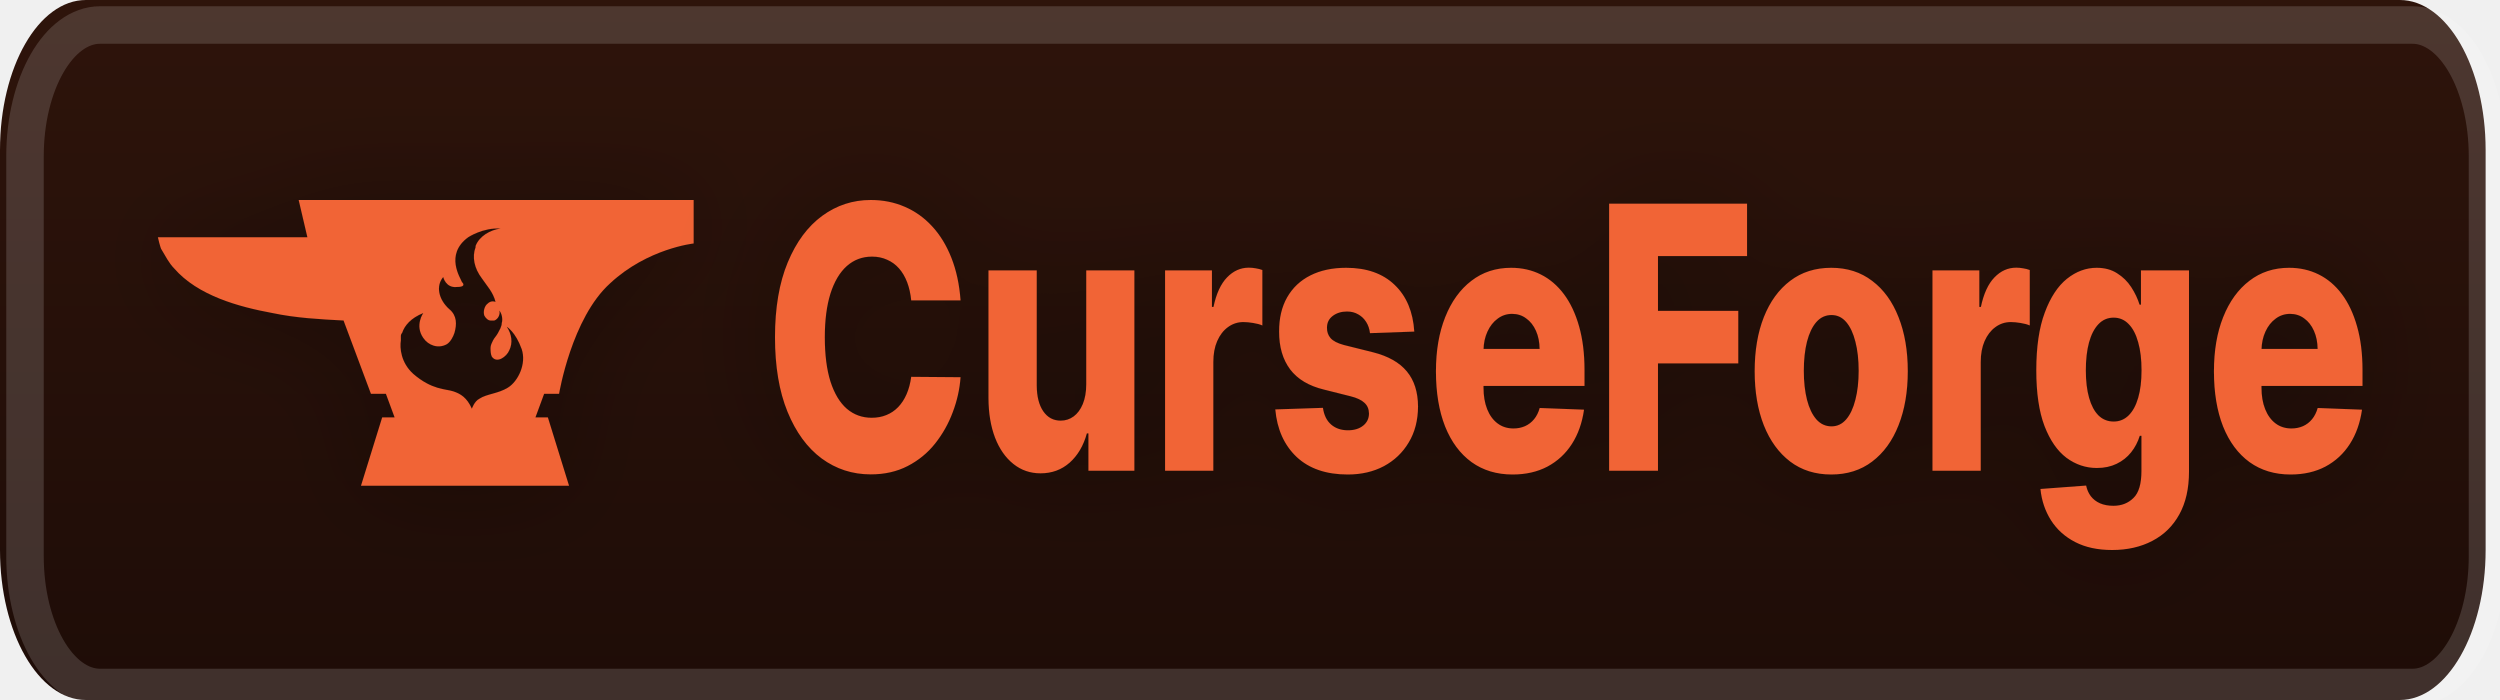
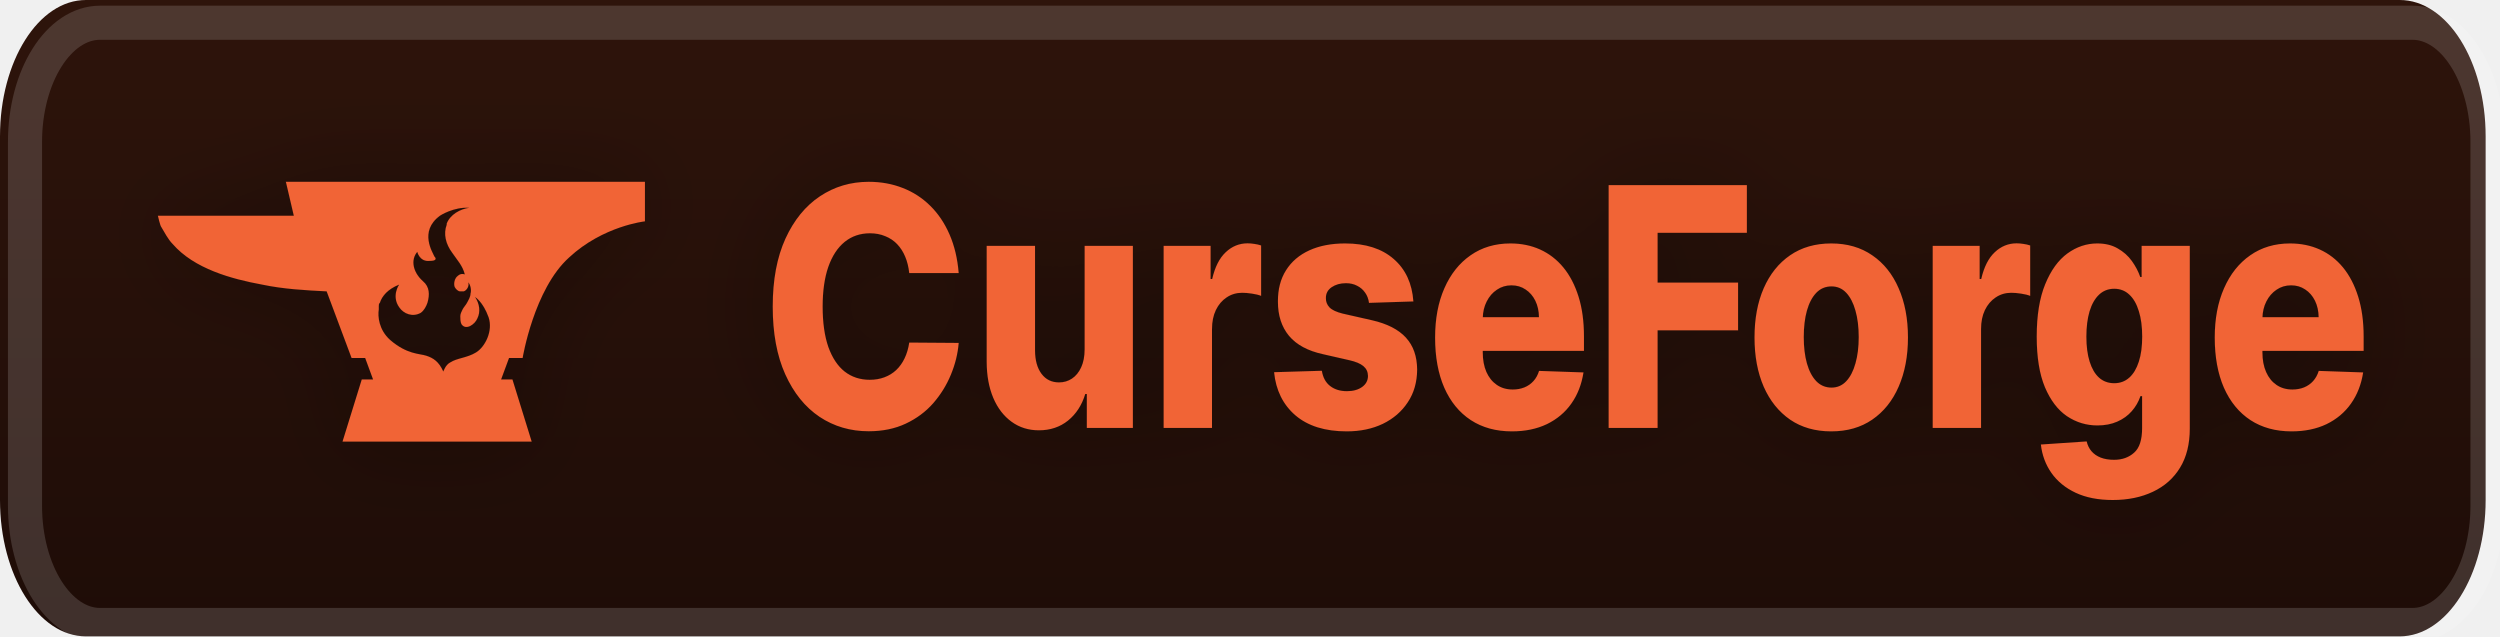
- <svg xmlns="http://www.w3.org/2000/svg" width="100" height="28" viewBox="0 0 100 28" fill="none">
+ <svg xmlns="http://www.w3.org/2000/svg" width="110" height="28" viewBox="0 0 110 28" fill="none">
  <g clip-path="url(#clip0_1_78)">
-     <path d="M95.987 0H3.438C1.539 0 0 2.686 0 6V22C0 25.314 1.539 28 3.438 28H95.987C97.886 28 99.425 25.314 99.425 22V6C99.425 2.686 97.886 0 95.987 0Z" fill="url(#paint0_linear_1_78)" />
+     <path d="M105.586 0H3.782C1.693 0 0 2.686 0 6V22C0 25.314 1.693 28 3.782 28H105.586C107.674 28 109.368 25.314 109.368 22V6C109.368 2.686 107.674 0 105.586 0Z" fill="url(#paint0_linear_1_78)" />
    <g filter="url(#filter0_d_1_78)">
-       <path d="M11.947 8L12.296 9.491C10.552 9.491 6.316 9.491 6.316 9.491C6.316 9.491 6.415 9.938 6.465 9.988C6.615 10.236 6.764 10.534 6.964 10.733C7.911 11.827 9.555 12.274 10.901 12.522C11.848 12.721 12.795 12.771 13.742 12.82L14.838 15.752H15.436L15.785 16.697H15.287L14.439 19.43H22.762L21.915 16.697H21.417L21.765 15.752H22.363C22.363 15.752 22.862 12.721 24.407 11.33C25.902 9.938 27.746 9.739 27.746 9.739V8H11.947ZM20.32 15.504C19.921 15.752 19.473 15.752 19.174 15.951C18.974 16.051 18.875 16.349 18.875 16.349C18.675 15.902 18.426 15.752 18.127 15.653C17.828 15.554 17.28 15.603 16.532 14.957C16.034 14.51 15.984 13.914 16.034 13.616V13.566C16.034 13.516 16.034 13.516 16.034 13.466C16.034 13.417 16.034 13.367 16.084 13.317C16.184 13.019 16.433 12.721 16.931 12.522C16.931 12.522 16.582 13.019 16.931 13.516C17.131 13.814 17.529 13.963 17.878 13.765C18.027 13.665 18.127 13.467 18.177 13.317C18.277 12.97 18.277 12.622 17.978 12.373C17.529 11.976 17.43 11.429 17.729 11.081C17.729 11.081 17.828 11.528 18.277 11.479C18.576 11.479 18.576 11.379 18.476 11.28C18.426 11.131 17.778 10.187 18.725 9.491C18.725 9.491 19.323 9.093 20.021 9.143C19.622 9.193 19.174 9.441 19.024 9.839C19.024 9.839 19.024 9.839 19.024 9.888C18.875 10.286 18.974 10.733 19.273 11.131C19.473 11.429 19.722 11.677 19.822 12.075C19.672 12.025 19.573 12.075 19.473 12.174C19.373 12.274 19.323 12.473 19.373 12.622C19.423 12.721 19.523 12.82 19.622 12.82C19.672 12.82 19.672 12.82 19.722 12.82H19.772C19.921 12.771 20.021 12.572 19.971 12.423C20.071 12.522 20.121 12.771 20.071 12.92C20.071 13.069 19.971 13.218 19.921 13.317C19.872 13.417 19.772 13.516 19.722 13.616C19.672 13.715 19.622 13.814 19.622 13.914C19.622 14.013 19.622 14.162 19.672 14.262C19.872 14.56 20.27 14.262 20.37 14.013C20.519 13.715 20.47 13.367 20.27 13.069C20.27 13.069 20.619 13.268 20.868 13.963C21.068 14.56 20.719 15.256 20.32 15.504Z" fill="#F16436" />
+       <path d="M12.579 8L12.928 9.491C11.184 9.491 6.947 9.491 6.947 9.491C6.947 9.491 7.047 9.938 7.097 9.988C7.246 10.236 7.396 10.534 7.595 10.733C8.542 11.827 10.187 12.274 11.532 12.522C12.479 12.721 13.426 12.771 14.373 12.82L15.47 15.752H16.068L16.416 16.697H15.918L15.071 19.43H23.394L22.547 16.697H22.048L22.397 15.752H22.995C22.995 15.752 23.493 12.721 25.038 11.33C26.533 9.938 28.377 9.739 28.377 9.739V8H12.579ZM20.952 15.504C20.553 15.752 20.104 15.752 19.805 15.951C19.606 16.051 19.506 16.349 19.506 16.349C19.307 15.902 19.058 15.752 18.759 15.653C18.46 15.554 17.912 15.603 17.164 14.957C16.666 14.51 16.616 13.914 16.666 13.616V13.566C16.666 13.516 16.666 13.516 16.666 13.466C16.666 13.417 16.666 13.367 16.715 13.317C16.815 13.019 17.064 12.721 17.563 12.522C17.563 12.522 17.214 13.019 17.563 13.516C17.762 13.814 18.161 13.963 18.51 13.765C18.659 13.665 18.759 13.467 18.809 13.317C18.908 12.97 18.908 12.622 18.609 12.373C18.161 11.976 18.061 11.429 18.36 11.081C18.36 11.081 18.46 11.528 18.908 11.479C19.207 11.479 19.207 11.379 19.108 11.28C19.058 11.131 18.41 10.187 19.357 9.491C19.357 9.491 19.955 9.093 20.653 9.143C20.254 9.193 19.805 9.441 19.656 9.839C19.656 9.839 19.656 9.839 19.656 9.888C19.506 10.286 19.606 10.733 19.905 11.131C20.104 11.429 20.354 11.677 20.453 12.075C20.304 12.025 20.204 12.075 20.104 12.174C20.005 12.274 19.955 12.473 20.005 12.622C20.055 12.721 20.154 12.82 20.254 12.82C20.304 12.82 20.304 12.82 20.354 12.82H20.403C20.553 12.771 20.653 12.572 20.603 12.423C20.702 12.522 20.752 12.771 20.703 12.92C20.703 13.069 20.603 13.218 20.553 13.317C20.503 13.417 20.403 13.516 20.354 13.616C20.304 13.715 20.254 13.814 20.254 13.914C20.254 14.013 20.254 14.162 20.304 14.262C20.503 14.56 20.902 14.262 21.002 14.013C21.151 13.715 21.101 13.367 20.902 13.069C20.902 13.069 21.251 13.268 21.5 13.963C21.699 14.56 21.35 15.256 20.952 15.504Z" fill="#F16436" />
    </g>
-     <path d="M96.493 1H4.007C2.346 1 1 3.351 1 6.25V22.25C1 25.149 2.346 27.5 4.007 27.5H96.493C98.154 27.5 99.5 25.149 99.5 22.25V6.25C99.5 3.351 98.154 1 96.493 1Z" stroke="white" stroke-opacity="0.15" stroke-width="1.5" />
+     <path d="M106.143 1H4.407C2.581 1 1.1 3.351 1.1 6.25V22.25C1.1 25.149 2.581 27.5 4.407 27.5H106.143C107.969 27.5 109.45 25.149 109.45 22.25V6.25C109.45 3.351 107.969 1 106.143 1Z" stroke="white" stroke-opacity="0.15" stroke-width="1.5" />
    <g filter="url(#filter1_d_1_78)">
-       <path d="M38.422 12.016H36.449C36.423 11.749 36.369 11.507 36.287 11.291C36.205 11.076 36.098 10.892 35.964 10.739C35.829 10.585 35.67 10.469 35.486 10.389C35.304 10.306 35.103 10.264 34.882 10.264C34.49 10.264 34.153 10.391 33.868 10.645C33.587 10.898 33.37 11.265 33.217 11.745C33.067 12.225 32.992 12.806 32.992 13.487C32.992 14.197 33.069 14.791 33.221 15.271C33.377 15.748 33.593 16.108 33.873 16.351C34.154 16.591 34.487 16.711 34.871 16.711C35.087 16.711 35.282 16.674 35.459 16.601C35.638 16.528 35.794 16.422 35.928 16.283C36.065 16.141 36.176 15.969 36.264 15.767C36.353 15.562 36.414 15.33 36.449 15.073L38.422 15.089C38.388 15.562 38.284 16.028 38.11 16.487C37.94 16.946 37.703 17.365 37.403 17.744C37.104 18.119 36.739 18.418 36.307 18.641C35.878 18.863 35.386 18.975 34.831 18.975C34.1 18.975 33.445 18.763 32.866 18.338C32.29 17.911 31.835 17.288 31.501 16.471C31.167 15.654 31 14.659 31 13.487C31 12.312 31.17 11.316 31.509 10.498C31.848 9.681 32.307 9.061 32.886 8.636C33.465 8.212 34.113 8 34.831 8C35.32 8 35.773 8.09 36.189 8.271C36.604 8.449 36.97 8.709 37.286 9.054C37.602 9.395 37.858 9.813 38.055 10.311C38.252 10.808 38.375 11.377 38.422 12.016ZM43.45 15.37V10.817H45.375V18.829H43.537V17.337H43.474C43.339 17.827 43.11 18.217 42.787 18.505C42.465 18.79 42.077 18.933 41.623 18.933C41.21 18.933 40.847 18.808 40.534 18.557C40.221 18.307 39.977 17.958 39.803 17.509C39.63 17.057 39.542 16.528 39.539 15.923V10.817H41.469V15.423C41.472 15.857 41.558 16.2 41.729 16.45C41.901 16.701 42.133 16.826 42.427 16.826C42.62 16.826 42.792 16.77 42.944 16.659C43.1 16.544 43.222 16.379 43.312 16.163C43.403 15.944 43.45 15.68 43.45 15.37ZM46.603 18.829V10.817H48.477V12.277H48.54C48.651 11.749 48.831 11.356 49.081 11.098C49.331 10.838 49.622 10.707 49.953 10.707C50.042 10.707 50.135 10.716 50.229 10.733C50.324 10.747 50.412 10.77 50.494 10.801V13.018C50.401 12.976 50.28 12.943 50.13 12.919C49.983 12.894 49.851 12.882 49.736 12.882C49.507 12.882 49.3 12.95 49.116 13.086C48.935 13.218 48.791 13.404 48.687 13.644C48.584 13.88 48.533 14.159 48.533 14.479V18.829H46.603ZM56.571 13.263L54.8 13.326C54.781 13.159 54.731 13.011 54.65 12.882C54.568 12.75 54.462 12.648 54.33 12.575C54.2 12.498 54.051 12.46 53.88 12.46C53.656 12.46 53.465 12.519 53.308 12.637C53.152 12.755 53.076 12.915 53.079 13.117C53.076 13.274 53.124 13.409 53.221 13.524C53.321 13.639 53.499 13.731 53.753 13.8L54.922 14.092C55.526 14.245 55.976 14.499 56.271 14.854C56.568 15.209 56.718 15.678 56.721 16.262C56.718 16.812 56.595 17.29 56.349 17.697C56.108 18.104 55.776 18.42 55.356 18.646C54.935 18.869 54.453 18.98 53.911 18.98C53.046 18.98 52.363 18.745 51.863 18.276C51.366 17.803 51.083 17.17 51.012 16.377L52.917 16.314C52.96 16.607 53.068 16.829 53.245 16.982C53.421 17.135 53.646 17.212 53.919 17.212C54.167 17.212 54.368 17.151 54.523 17.029C54.678 16.907 54.757 16.746 54.76 16.544C54.757 16.363 54.697 16.219 54.578 16.111C54.46 16 54.275 15.913 54.022 15.85L52.964 15.584C52.357 15.438 51.904 15.169 51.607 14.776C51.31 14.379 51.163 13.875 51.165 13.263C51.163 12.728 51.271 12.27 51.488 11.891C51.707 11.509 52.017 11.217 52.42 11.015C52.823 10.813 53.298 10.712 53.844 10.712C54.665 10.712 55.312 10.94 55.786 11.396C56.259 11.848 56.521 12.47 56.571 13.263ZM60.504 18.98C59.87 18.98 59.323 18.815 58.862 18.484C58.405 18.151 58.052 17.676 57.805 17.06C57.561 16.442 57.438 15.706 57.438 14.854C57.438 14.026 57.562 13.303 57.809 12.684C58.056 12.062 58.405 11.578 58.854 11.234C59.304 10.886 59.835 10.712 60.445 10.712C60.876 10.712 61.271 10.801 61.628 10.978C61.986 11.156 62.295 11.418 62.556 11.766C62.816 12.114 63.019 12.543 63.163 13.054C63.308 13.562 63.38 14.145 63.38 14.802V15.438H58.112V13.957H61.585C61.582 13.685 61.534 13.444 61.439 13.232C61.344 13.02 61.214 12.854 61.048 12.736C60.886 12.614 60.697 12.554 60.484 12.554C60.268 12.554 60.075 12.618 59.904 12.747C59.733 12.872 59.598 13.044 59.498 13.263C59.398 13.479 59.345 13.724 59.34 13.998V15.506C59.34 15.833 59.388 16.12 59.486 16.367C59.583 16.61 59.721 16.8 59.9 16.935C60.079 17.071 60.292 17.139 60.539 17.139C60.711 17.139 60.865 17.107 61.005 17.045C61.144 16.982 61.264 16.89 61.364 16.768C61.464 16.647 61.539 16.497 61.588 16.32L63.361 16.387C63.286 16.913 63.125 17.37 62.875 17.759C62.628 18.145 62.303 18.446 61.9 18.662C61.498 18.874 61.033 18.98 60.504 18.98ZM64.365 18.829V8.146H69.882V10.243H66.319V12.434H69.531V14.536H66.319V18.829H64.365ZM73.249 18.98C72.612 18.98 72.065 18.808 71.608 18.463C71.153 18.116 70.801 17.633 70.554 17.014C70.309 16.391 70.187 15.669 70.187 14.849C70.187 14.025 70.309 13.303 70.554 12.684C70.801 12.062 71.153 11.578 71.608 11.234C72.065 10.886 72.612 10.712 73.249 10.712C73.885 10.712 74.432 10.886 74.886 11.234C75.345 11.578 75.696 12.062 75.94 12.684C76.187 13.303 76.311 14.025 76.311 14.849C76.311 15.669 76.187 16.391 75.94 17.014C75.696 17.633 75.345 18.116 74.886 18.463C74.432 18.808 73.885 18.98 73.249 18.98ZM73.261 17.055C73.493 17.055 73.688 16.961 73.849 16.774C74.01 16.586 74.132 16.325 74.216 15.991C74.303 15.657 74.347 15.271 74.347 14.833C74.347 14.388 74.303 13.998 74.216 13.665C74.132 13.331 74.01 13.07 73.849 12.882C73.688 12.694 73.493 12.601 73.261 12.601C73.022 12.601 72.819 12.694 72.653 12.882C72.49 13.07 72.365 13.331 72.279 13.665C72.195 13.998 72.152 14.388 72.152 14.833C72.152 15.271 72.195 15.657 72.279 15.991C72.365 16.325 72.49 16.586 72.653 16.774C72.819 16.961 73.022 17.055 73.261 17.055ZM77.299 18.829V10.817H79.173V12.277H79.236C79.347 11.749 79.527 11.356 79.777 11.098C80.027 10.838 80.318 10.707 80.649 10.707C80.739 10.707 80.831 10.716 80.925 10.733C81.02 10.747 81.109 10.77 81.19 10.801V13.018C81.097 12.976 80.977 12.943 80.827 12.919C80.68 12.894 80.548 12.882 80.433 12.882C80.204 12.882 79.997 12.95 79.813 13.086C79.632 13.218 79.488 13.404 79.383 13.644C79.28 13.88 79.229 14.159 79.229 14.479V18.829H77.299ZM84.486 22C83.91 22 83.417 21.894 83.007 21.682C82.596 21.47 82.274 21.179 82.04 20.811C81.806 20.442 81.665 20.025 81.618 19.559L83.445 19.423C83.479 19.587 83.542 19.729 83.634 19.851C83.729 19.973 83.851 20.067 84.001 20.133C84.154 20.199 84.332 20.232 84.538 20.232C84.861 20.232 85.128 20.128 85.339 19.919C85.552 19.714 85.658 19.354 85.658 18.839V17.431H85.591C85.515 17.678 85.399 17.898 85.244 18.093C85.089 18.288 84.895 18.441 84.664 18.552C84.435 18.663 84.172 18.719 83.875 18.719C83.433 18.719 83.028 18.584 82.659 18.312C82.294 18.038 82.001 17.613 81.78 17.04C81.561 16.462 81.452 15.72 81.452 14.812C81.452 13.877 81.565 13.107 81.792 12.502C82.018 11.893 82.314 11.443 82.68 11.15C83.047 10.858 83.444 10.712 83.867 10.712C84.185 10.712 84.457 10.785 84.683 10.931C84.912 11.074 85.101 11.258 85.248 11.484C85.395 11.71 85.507 11.945 85.583 12.188H85.639V10.817H87.56V18.86C87.56 19.538 87.431 20.11 87.173 20.576C86.916 21.042 86.556 21.395 86.093 21.635C85.63 21.878 85.094 22 84.486 22ZM84.546 16.862C84.78 16.862 84.98 16.78 85.145 16.617C85.311 16.454 85.439 16.219 85.528 15.913C85.618 15.607 85.662 15.24 85.662 14.812C85.662 14.378 85.618 14.004 85.528 13.691C85.441 13.374 85.314 13.131 85.145 12.96C84.98 12.79 84.78 12.705 84.546 12.705C84.307 12.705 84.104 12.792 83.938 12.966C83.772 13.14 83.646 13.385 83.559 13.701C83.475 14.014 83.433 14.385 83.433 14.812C83.433 15.24 83.476 15.607 83.563 15.913C83.65 16.219 83.775 16.454 83.938 16.617C84.104 16.78 84.307 16.862 84.546 16.862ZM91.623 18.98C90.989 18.98 90.442 18.815 89.981 18.484C89.524 18.151 89.171 17.676 88.924 17.06C88.68 16.442 88.558 15.706 88.558 14.854C88.558 14.026 88.681 13.303 88.928 12.684C89.176 12.062 89.524 11.578 89.974 11.234C90.424 10.886 90.954 10.712 91.564 10.712C91.995 10.712 92.39 10.801 92.747 10.978C93.106 11.156 93.415 11.418 93.675 11.766C93.935 12.114 94.138 12.543 94.282 13.054C94.427 13.562 94.5 14.145 94.5 14.802V15.438H89.233V13.957H92.705C92.702 13.685 92.653 13.444 92.558 13.232C92.464 13.02 92.333 12.854 92.168 12.736C92.005 12.614 91.817 12.554 91.604 12.554C91.388 12.554 91.195 12.618 91.023 12.747C90.853 12.872 90.717 13.044 90.617 13.263C90.517 13.479 90.465 13.724 90.459 13.998V15.506C90.459 15.833 90.507 16.12 90.606 16.367C90.703 16.61 90.841 16.8 91.019 16.935C91.198 17.071 91.411 17.139 91.658 17.139C91.83 17.139 91.985 17.107 92.124 17.045C92.264 16.982 92.383 16.89 92.483 16.768C92.583 16.647 92.658 16.497 92.708 16.32L94.48 16.387C94.406 16.913 94.244 17.37 93.994 17.759C93.747 18.145 93.422 18.446 93.019 18.662C92.618 18.874 92.152 18.98 91.623 18.98Z" fill="#F16436" />
+       <path d="M42.182 12.016H40.007C39.978 11.749 39.919 11.507 39.828 11.291C39.738 11.076 39.62 10.892 39.472 10.739C39.324 10.585 39.148 10.469 38.945 10.389C38.745 10.306 38.523 10.264 38.279 10.264C37.848 10.264 37.475 10.391 37.162 10.645C36.852 10.898 36.613 11.265 36.444 11.745C36.279 12.225 36.196 12.806 36.196 13.487C36.196 14.197 36.281 14.791 36.448 15.271C36.62 15.748 36.859 16.108 37.167 16.351C37.477 16.591 37.844 16.711 38.267 16.711C38.505 16.711 38.72 16.674 38.915 16.601C39.112 16.528 39.285 16.422 39.433 16.283C39.583 16.141 39.706 15.969 39.802 15.767C39.901 15.562 39.969 15.33 40.007 15.073L42.182 15.089C42.144 15.562 42.029 16.028 41.838 16.487C41.65 16.946 41.389 17.365 41.059 17.744C40.729 18.119 40.326 18.418 39.85 18.641C39.378 18.863 38.835 18.975 38.223 18.975C37.417 18.975 36.695 18.763 36.057 18.338C35.422 17.911 34.921 17.288 34.552 16.471C34.184 15.654 34 14.659 34 13.487C34 12.312 34.187 11.316 34.561 10.498C34.935 9.681 35.441 9.061 36.079 8.636C36.717 8.212 37.431 8 38.223 8C38.762 8 39.261 8.09 39.72 8.271C40.178 8.449 40.581 8.709 40.929 9.054C41.277 9.395 41.56 9.813 41.777 10.311C41.995 10.808 42.13 11.377 42.182 12.016ZM47.724 15.37V10.817H49.846V18.829H47.82V17.337H47.751C47.602 17.827 47.349 18.217 46.993 18.505C46.639 18.79 46.211 18.933 45.71 18.933C45.255 18.933 44.855 18.808 44.51 18.557C44.165 18.307 43.896 17.958 43.705 17.509C43.514 17.057 43.417 16.528 43.414 15.923V10.817H45.541V15.423C45.544 15.857 45.639 16.2 45.828 16.45C46.016 16.701 46.273 16.826 46.597 16.826C46.809 16.826 46.999 16.77 47.167 16.659C47.338 16.544 47.473 16.379 47.572 16.163C47.673 15.944 47.724 15.68 47.724 15.37ZM51.2 18.829V10.817H53.266V12.277H53.336C53.457 11.749 53.656 11.356 53.932 11.098C54.207 10.838 54.528 10.707 54.893 10.707C54.991 10.707 55.093 10.716 55.197 10.733C55.302 10.747 55.399 10.77 55.489 10.801V13.018C55.387 12.976 55.254 12.943 55.088 12.919C54.926 12.894 54.781 12.882 54.654 12.882C54.401 12.882 54.174 12.95 53.971 13.086C53.771 13.218 53.612 13.404 53.497 13.644C53.384 13.88 53.328 14.159 53.328 14.479V18.829H51.2ZM62.188 13.263L60.236 13.326C60.215 13.159 60.16 13.011 60.07 12.882C59.98 12.75 59.863 12.648 59.718 12.575C59.575 12.498 59.411 12.46 59.222 12.46C58.975 12.46 58.765 12.519 58.591 12.637C58.42 12.755 58.336 12.915 58.339 13.117C58.336 13.274 58.388 13.409 58.495 13.524C58.606 13.639 58.802 13.731 59.082 13.8L60.37 14.092C61.037 14.245 61.533 14.499 61.858 14.854C62.185 15.209 62.35 15.678 62.354 16.262C62.35 16.812 62.215 17.29 61.944 17.697C61.678 18.104 61.312 18.42 60.849 18.646C60.385 18.869 59.854 18.98 59.257 18.98C58.302 18.98 57.55 18.745 56.999 18.276C56.451 17.803 56.139 17.17 56.06 16.377L58.161 16.314C58.208 16.607 58.327 16.829 58.522 16.982C58.716 17.135 58.964 17.212 59.265 17.212C59.538 17.212 59.76 17.151 59.931 17.029C60.102 16.907 60.189 16.746 60.192 16.544C60.189 16.363 60.122 16.219 59.992 16.111C59.861 16 59.657 15.913 59.378 15.85L58.213 15.584C57.543 15.438 57.044 15.169 56.716 14.776C56.389 14.379 56.226 13.875 56.229 13.263C56.226 12.728 56.346 12.27 56.586 11.891C56.827 11.509 57.169 11.217 57.612 11.015C58.056 10.813 58.58 10.712 59.182 10.712C60.088 10.712 60.801 10.94 61.323 11.396C61.844 11.848 62.133 12.47 62.188 13.263ZM66.524 18.98C65.825 18.98 65.222 18.815 64.715 18.484C64.21 18.151 63.821 17.676 63.549 17.06C63.279 16.442 63.145 15.706 63.145 14.854C63.145 14.026 63.28 13.303 63.553 12.684C63.825 12.062 64.21 11.578 64.705 11.234C65.201 10.886 65.786 10.712 66.459 10.712C66.934 10.712 67.369 10.801 67.763 10.978C68.157 11.156 68.498 11.418 68.786 11.766C69.073 12.114 69.296 12.543 69.456 13.054C69.615 13.562 69.694 14.145 69.694 14.802V15.438H63.888V13.957H67.715C67.712 13.685 67.659 13.444 67.555 13.232C67.45 13.02 67.307 12.854 67.124 12.736C66.945 12.614 66.737 12.554 66.502 12.554C66.264 12.554 66.052 12.618 65.863 12.747C65.674 12.872 65.525 13.044 65.415 13.263C65.304 13.479 65.246 13.724 65.241 13.998V15.506C65.241 15.833 65.294 16.12 65.401 16.367C65.509 16.61 65.661 16.8 65.859 16.935C66.056 17.071 66.29 17.139 66.563 17.139C66.752 17.139 66.922 17.107 67.076 17.045C67.23 16.982 67.362 16.89 67.472 16.768C67.583 16.647 67.665 16.497 67.719 16.32L69.673 16.387C69.591 16.913 69.414 17.37 69.138 17.759C68.866 18.145 68.507 18.446 68.063 18.662C67.619 18.874 67.107 18.98 66.524 18.98ZM70.78 18.829V8.146H76.862V10.243H72.934V12.434H76.475V14.536H72.934V18.829H70.78ZM80.574 18.98C79.872 18.98 79.269 18.808 78.764 18.463C78.263 18.116 77.875 17.633 77.603 17.014C77.333 16.391 77.199 15.669 77.199 14.849C77.199 14.025 77.333 13.303 77.603 12.684C77.875 12.062 78.263 11.578 78.764 11.234C79.269 10.886 79.872 10.712 80.574 10.712C81.275 10.712 81.877 10.886 82.379 11.234C82.884 11.578 83.271 12.062 83.54 12.684C83.813 13.303 83.95 14.025 83.95 14.849C83.95 15.669 83.813 16.391 83.54 17.014C83.271 17.633 82.884 18.116 82.379 18.463C81.877 18.808 81.275 18.98 80.574 18.98ZM80.587 17.055C80.843 17.055 81.058 16.961 81.235 16.774C81.412 16.586 81.547 16.325 81.64 15.991C81.736 15.657 81.784 15.271 81.784 14.833C81.784 14.388 81.736 13.998 81.64 13.665C81.547 13.331 81.412 13.07 81.235 12.882C81.058 12.694 80.843 12.601 80.587 12.601C80.323 12.601 80.099 12.694 79.917 12.882C79.737 13.07 79.599 13.331 79.504 13.665C79.411 13.998 79.365 14.388 79.365 14.833C79.365 15.271 79.411 15.657 79.504 15.991C79.599 16.325 79.737 16.586 79.917 16.774C80.099 16.961 80.323 17.055 80.587 17.055ZM85.039 18.829V10.817H87.104V12.277H87.174C87.296 11.749 87.494 11.356 87.77 11.098C88.046 10.838 88.366 10.707 88.731 10.707C88.83 10.707 88.931 10.716 89.036 10.733C89.141 10.747 89.238 10.77 89.328 10.801V13.018C89.225 12.976 89.093 12.943 88.927 12.919C88.765 12.894 88.62 12.882 88.493 12.882C88.24 12.882 88.013 12.95 87.81 13.086C87.61 13.218 87.451 13.404 87.335 13.644C87.222 13.88 87.166 14.159 87.166 14.479V18.829H85.039ZM92.961 22C92.326 22 91.782 21.894 91.33 21.682C90.878 21.47 90.523 21.179 90.264 20.811C90.006 20.442 89.851 20.025 89.799 19.559L91.813 19.423C91.851 19.587 91.92 19.729 92.022 19.851C92.126 19.973 92.261 20.067 92.426 20.133C92.595 20.199 92.792 20.232 93.018 20.232C93.375 20.232 93.668 20.128 93.901 19.919C94.136 19.714 94.253 19.354 94.253 18.839V17.431H94.179C94.095 17.678 93.968 17.898 93.796 18.093C93.626 18.288 93.412 18.441 93.157 18.552C92.905 18.663 92.615 18.719 92.287 18.719C91.8 18.719 91.354 18.584 90.947 18.312C90.544 18.038 90.222 17.613 89.978 17.04C89.737 16.462 89.616 15.72 89.616 14.812C89.616 13.877 89.741 13.107 89.991 12.502C90.24 11.893 90.567 11.443 90.97 11.15C91.375 10.858 91.812 10.712 92.278 10.712C92.629 10.712 92.93 10.785 93.179 10.931C93.431 11.074 93.639 11.258 93.801 11.484C93.963 11.71 94.087 11.945 94.171 12.188H94.232V10.817H96.35V18.86C96.35 19.538 96.208 20.11 95.923 20.576C95.639 21.042 95.242 21.395 94.732 21.635C94.222 21.878 93.631 22 92.961 22ZM93.026 16.862C93.285 16.862 93.505 16.78 93.688 16.617C93.871 16.454 94.011 16.219 94.109 15.913C94.209 15.607 94.257 15.24 94.257 14.812C94.257 14.378 94.209 14.004 94.109 13.691C94.013 13.374 93.874 13.131 93.688 12.96C93.505 12.79 93.285 12.705 93.026 12.705C92.763 12.705 92.54 12.792 92.357 12.966C92.174 13.14 92.035 13.385 91.939 13.701C91.847 14.014 91.8 14.385 91.8 14.812C91.8 15.24 91.848 15.607 91.944 15.913C92.04 16.219 92.177 16.454 92.357 16.617C92.54 16.78 92.763 16.862 93.026 16.862ZM100.829 18.98C100.13 18.98 99.526 18.815 99.019 18.484C98.515 18.151 98.126 17.676 97.853 17.06C97.584 16.442 97.449 15.706 97.449 14.854C97.449 14.026 97.585 13.303 97.858 12.684C98.131 12.062 98.515 11.578 99.011 11.234C99.507 10.886 100.091 10.712 100.763 10.712C101.239 10.712 101.674 10.801 102.068 10.978C102.463 11.156 102.804 11.418 103.091 11.766C103.377 12.114 103.601 12.543 103.76 13.054C103.919 13.562 104 14.145 104 14.802V15.438H98.193V13.957H102.021C102.018 13.685 101.964 13.444 101.86 13.232C101.755 13.02 101.612 12.854 101.429 12.736C101.249 12.614 101.042 12.554 100.807 12.554C100.569 12.554 100.356 12.618 100.167 12.747C99.98 12.872 99.829 13.044 99.719 13.263C99.609 13.479 99.552 13.724 99.546 13.998V15.506C99.546 15.833 99.599 16.12 99.707 16.367C99.814 16.61 99.966 16.8 100.163 16.935C100.36 17.071 100.595 17.139 100.867 17.139C101.056 17.139 101.228 17.107 101.381 17.045C101.535 16.982 101.667 16.89 101.777 16.768C101.887 16.647 101.97 16.497 102.025 16.32L103.978 16.387C103.897 16.913 103.718 17.37 103.443 17.759C103.17 18.145 102.812 18.446 102.368 18.662C101.925 18.874 101.412 18.98 100.829 18.98Z" fill="#F16436" />
    </g>
  </g>
  <defs>
-     <filter id="filter0_d_1_78" x="2.316" y="4" width="29.43" height="19.43" filterUnits="userSpaceOnUse" color-interpolation-filters="sRGB">
+     <filter id="filter0_d_1_78" x="2.947" y="4" width="29.43" height="19.43" filterUnits="userSpaceOnUse" color-interpolation-filters="sRGB">
      <feFlood flood-opacity="0" result="BackgroundImageFix" />
      <feColorMatrix in="SourceAlpha" type="matrix" values="0 0 0 0 0 0 0 0 0 0 0 0 0 0 0 0 0 0 127 0" result="hardAlpha" />
      <feOffset />
      <feGaussianBlur stdDeviation="2" />
      <feComposite in2="hardAlpha" operator="out" />
      <feColorMatrix type="matrix" values="0 0 0 0 0 0 0 0 0 0 0 0 0 0 0 0 0 0 0.25 0" />
      <feBlend mode="normal" in2="BackgroundImageFix" result="effect1_dropShadow_1_78" />
      <feBlend mode="normal" in="SourceGraphic" in2="effect1_dropShadow_1_78" result="shape" />
    </filter>
-     <filter id="filter1_d_1_78" x="27" y="4" width="71.5" height="22" filterUnits="userSpaceOnUse" color-interpolation-filters="sRGB">
+     <filter id="filter1_d_1_78" x="30" y="4" width="78" height="22" filterUnits="userSpaceOnUse" color-interpolation-filters="sRGB">
      <feFlood flood-opacity="0" result="BackgroundImageFix" />
      <feColorMatrix in="SourceAlpha" type="matrix" values="0 0 0 0 0 0 0 0 0 0 0 0 0 0 0 0 0 0 127 0" result="hardAlpha" />
      <feOffset />
      <feGaussianBlur stdDeviation="2" />
      <feComposite in2="hardAlpha" operator="out" />
      <feColorMatrix type="matrix" values="0 0 0 0 0 0 0 0 0 0 0 0 0 0 0 0 0 0 0.25 0" />
      <feBlend mode="normal" in2="BackgroundImageFix" result="effect1_dropShadow_1_78" />
      <feBlend mode="normal" in="SourceGraphic" in2="effect1_dropShadow_1_78" result="shape" />
    </filter>
-     <linearGradient id="paint0_linear_1_78" x1="49.713" y1="0" x2="49.713" y2="28" gradientUnits="userSpaceOnUse">
+     <linearGradient id="paint0_linear_1_78" x1="54.684" y1="0" x2="54.684" y2="28" gradientUnits="userSpaceOnUse">
      <stop stop-color="#2E140B" />
      <stop offset="1" stop-color="#1E0C07" />
    </linearGradient>
    <clipPath id="clip0_1_78">
-       <rect width="100" height="28" fill="white" />
+       <rect width="110" height="28" fill="white" />
    </clipPath>
  </defs>
</svg>
